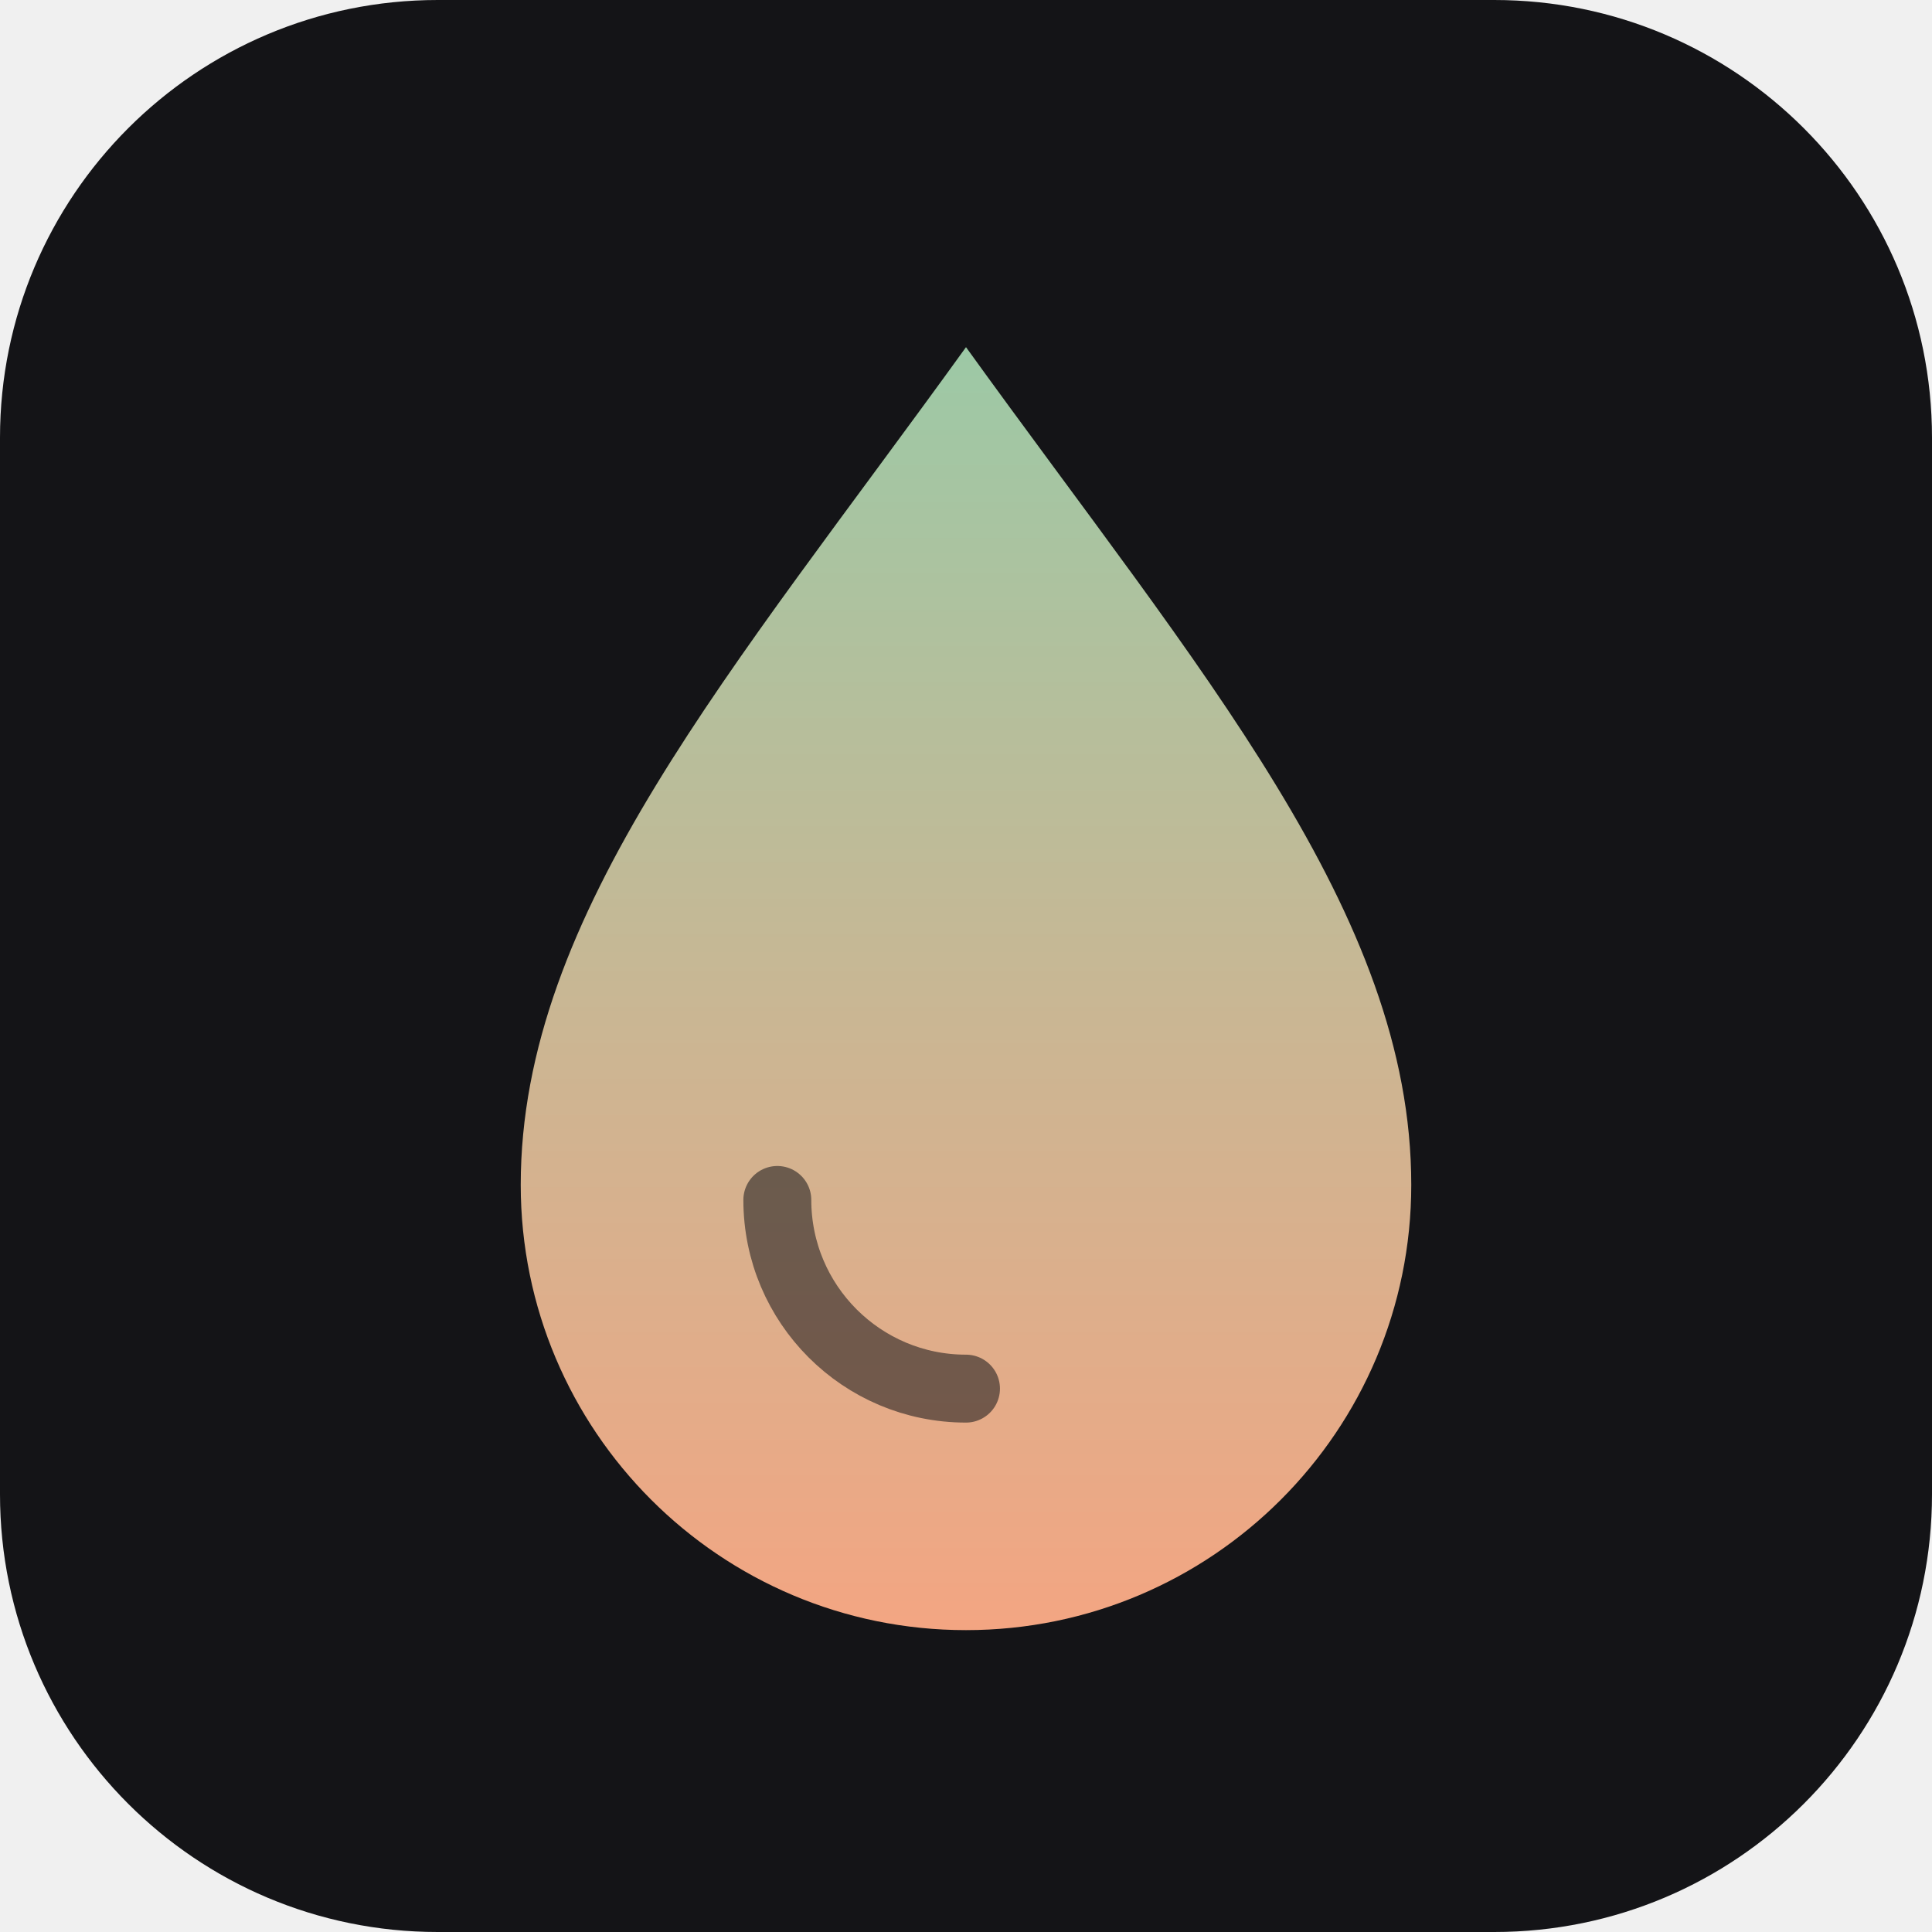
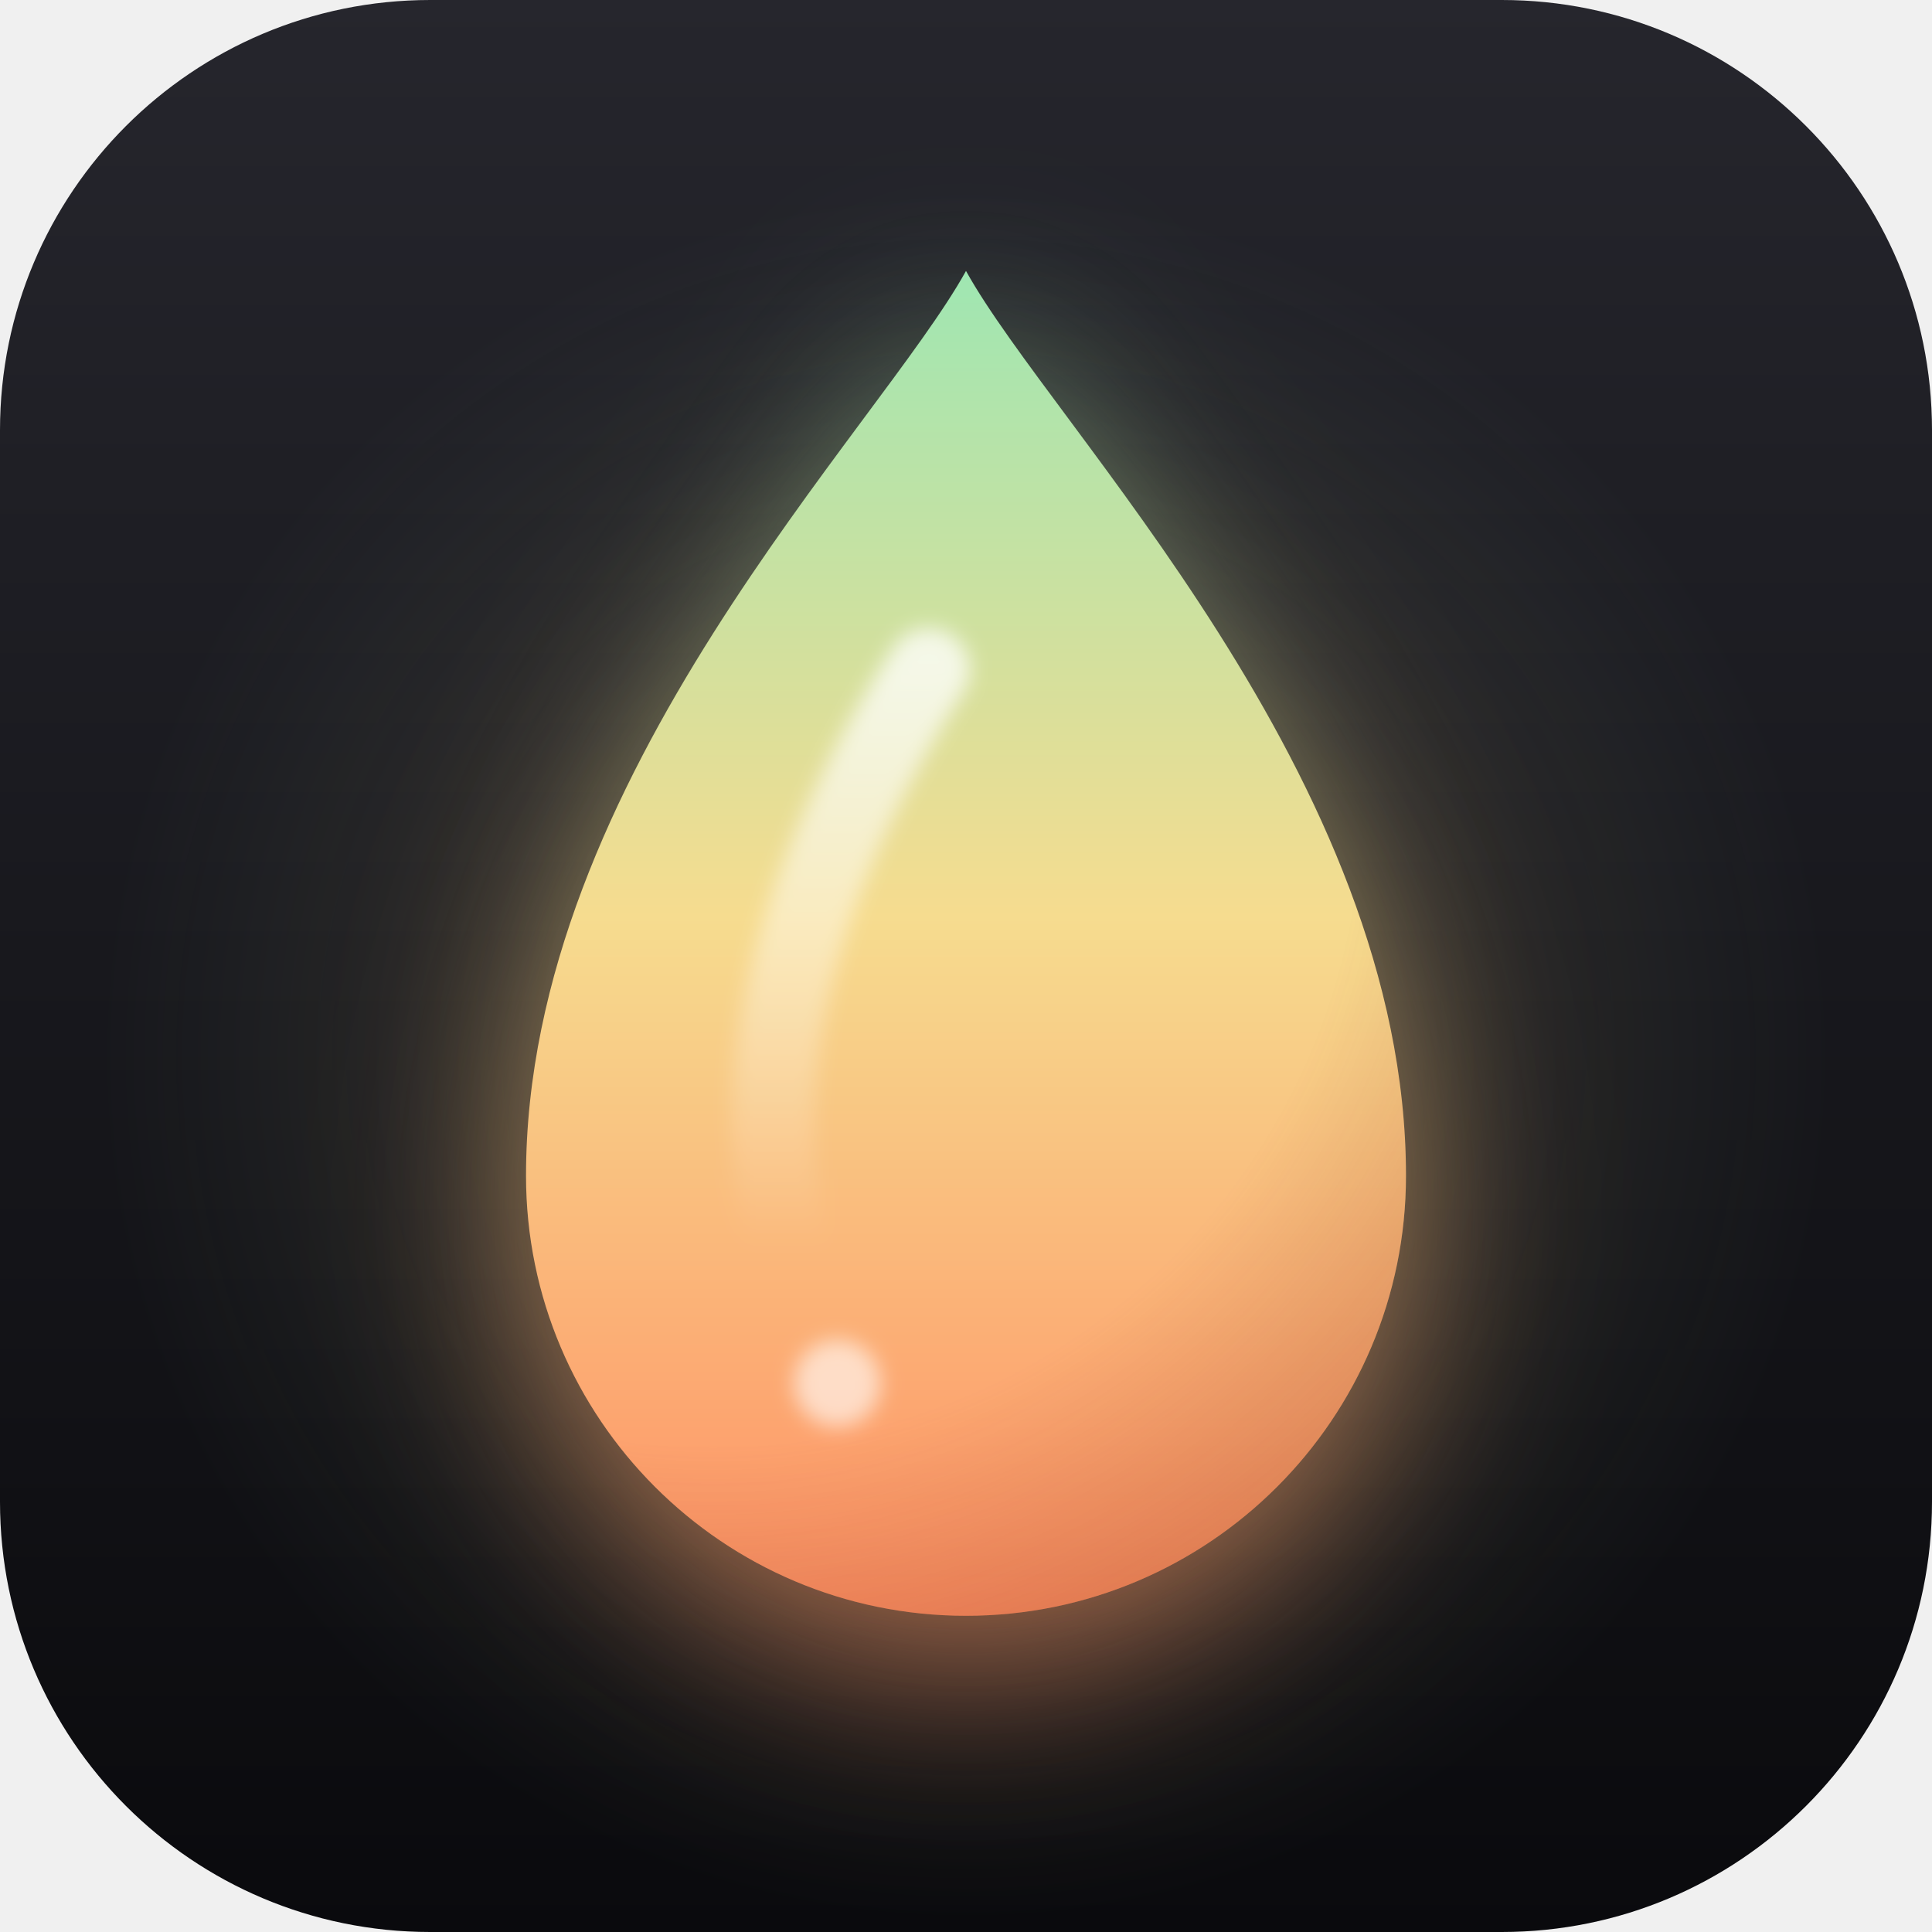
- <svg xmlns="http://www.w3.org/2000/svg" viewBox="0 0 512 512">
+ <svg xmlns="http://www.w3.org/2000/svg" viewBox="0 0 1024 1024">
  <defs>
-     <linearGradient id="g" x1="0" y1="0" x2="0" y2="1">
-       <stop offset="0" stop-color="#9cc9a6" />
-       <stop offset="1" stop-color="#f4a582" />
+     <linearGradient id="bg" x1="0" y1="0" x2="0" y2="1">
+       <stop offset="0" stop-color="#26262d" />
+       <stop offset="1" stop-color="#0a0a0d" />
    </linearGradient>
+     <radialGradient id="halo" cx="512" cy="560" r="460" gradientUnits="userSpaceOnUse">
+       <stop offset="0" stop-color="#ff9e74" stop-opacity="0.34" />
+       <stop offset="0.5" stop-color="#e7b77e" stop-opacity="0.12" />
+       <stop offset="1" stop-color="#8fc59c" stop-opacity="0" />
+     </radialGradient>
+     <linearGradient id="drop" x1="0" y1="176" x2="0" y2="824" gradientUnits="userSpaceOnUse">
+       <stop offset="0" stop-color="#9fe6b2" />
+       <stop offset="0.48" stop-color="#f6dc8f" />
+       <stop offset="1" stop-color="#ff9064" />
+     </linearGradient>
+     <radialGradient id="shade" cx="390" cy="430" r="520" gradientUnits="userSpaceOnUse">
+       <stop offset="0.6" stop-color="#7a2a10" stop-opacity="0" />
+       <stop offset="1" stop-color="#7a2a10" stop-opacity="0.38" />
+     </radialGradient>
+     <linearGradient id="shine" x1="0" y1="1" x2="0" y2="0">
+       <stop offset="0" stop-color="#fff" stop-opacity="0" />
+       <stop offset="1" stop-color="#fff" stop-opacity="0.95" />
+     </linearGradient>
+     <filter id="glow" x="-50%" y="-50%" width="200%" height="200%">
+       <feGaussianBlur stdDeviation="46" />
+     </filter>
+     <filter id="soft" x="-50%" y="-50%" width="200%" height="200%">
+       <feGaussianBlur stdDeviation="5" />
+     </filter>
+     <path id="dropPath" d="M512 176 C470 252 300 420 300 612 C300 729 395 824 512 824 C629 824 724 729 724 612 C724 420 554 252 512 176 Z" />
  </defs>
-   <rect width="512" height="512" rx="116" fill="#141417" />
-   <path d="M256 92c-62 86-118 150-118 222a118 118 0 0 0 236 0c0-72-56-136-118-222z" fill="url(#g)" />
-   <path d="M206 318a50 50 0 0 0 50 50" fill="none" stroke="#141417" stroke-width="18" stroke-linecap="round" opacity=".55" />
+   <rect width="1024" height="1024" rx="228" fill="url(#bg)" />
+   <rect width="1024" height="1024" rx="228" fill="url(#halo)" />
+   <g transform="translate(512 500) scale(1.1) translate(-512 -500)">
+     <use href="#dropPath" fill="url(#drop)" opacity="0.6" filter="url(#glow)" transform="translate(0 26)" />
+     <use href="#dropPath" fill="url(#drop)" />
+     <use href="#dropPath" fill="url(#shade)" />
+     <path d="M426 646 C406 562 430 468 494 368" fill="none" stroke="url(#shine)" stroke-width="40" stroke-linecap="round" opacity="0.8" filter="url(#soft)" />
+     <circle cx="450" cy="712" r="21" fill="#fff" opacity="0.6" filter="url(#soft)" />
+   </g>
</svg>
